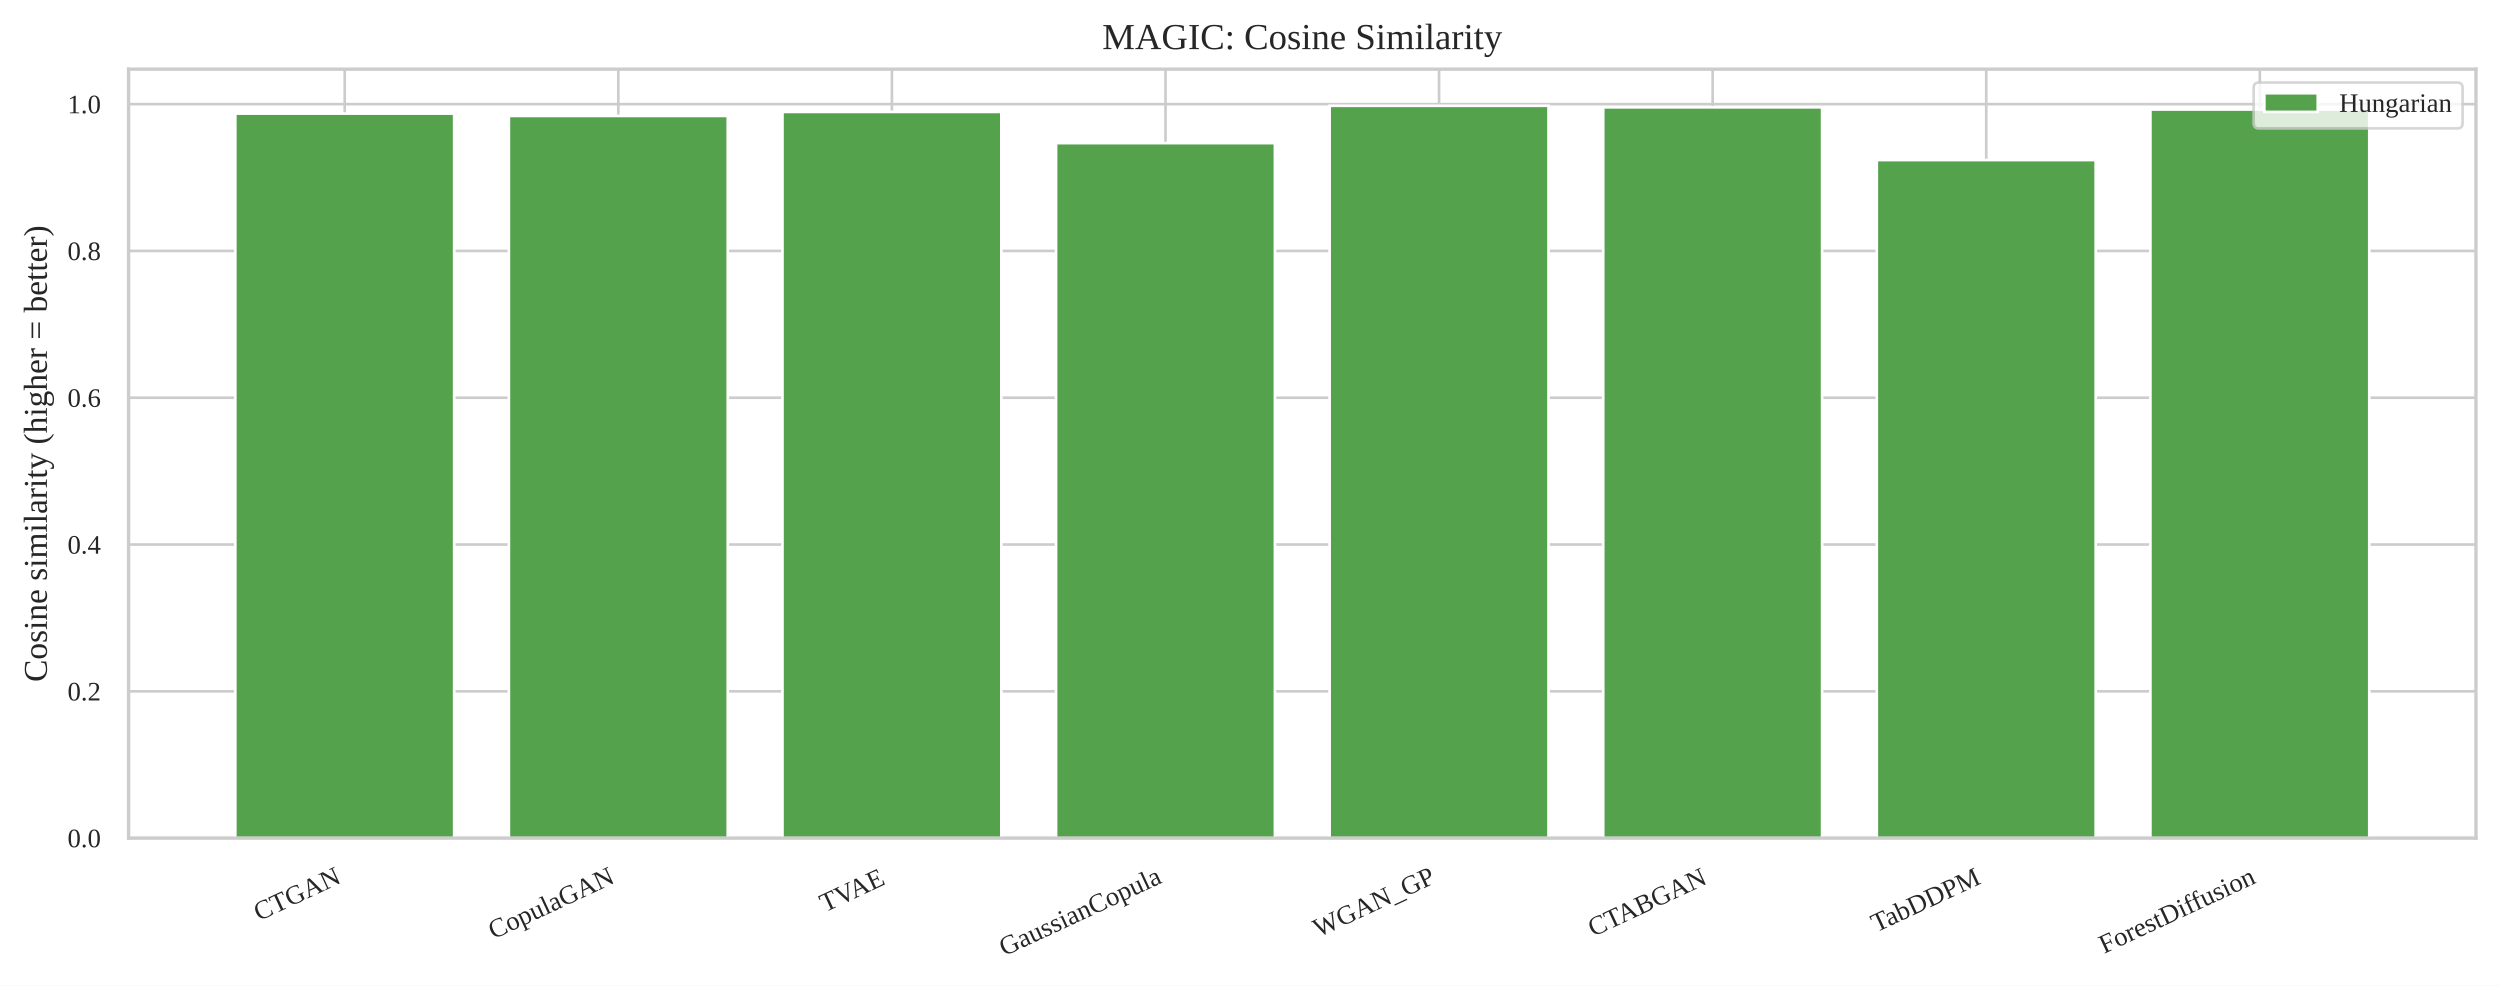
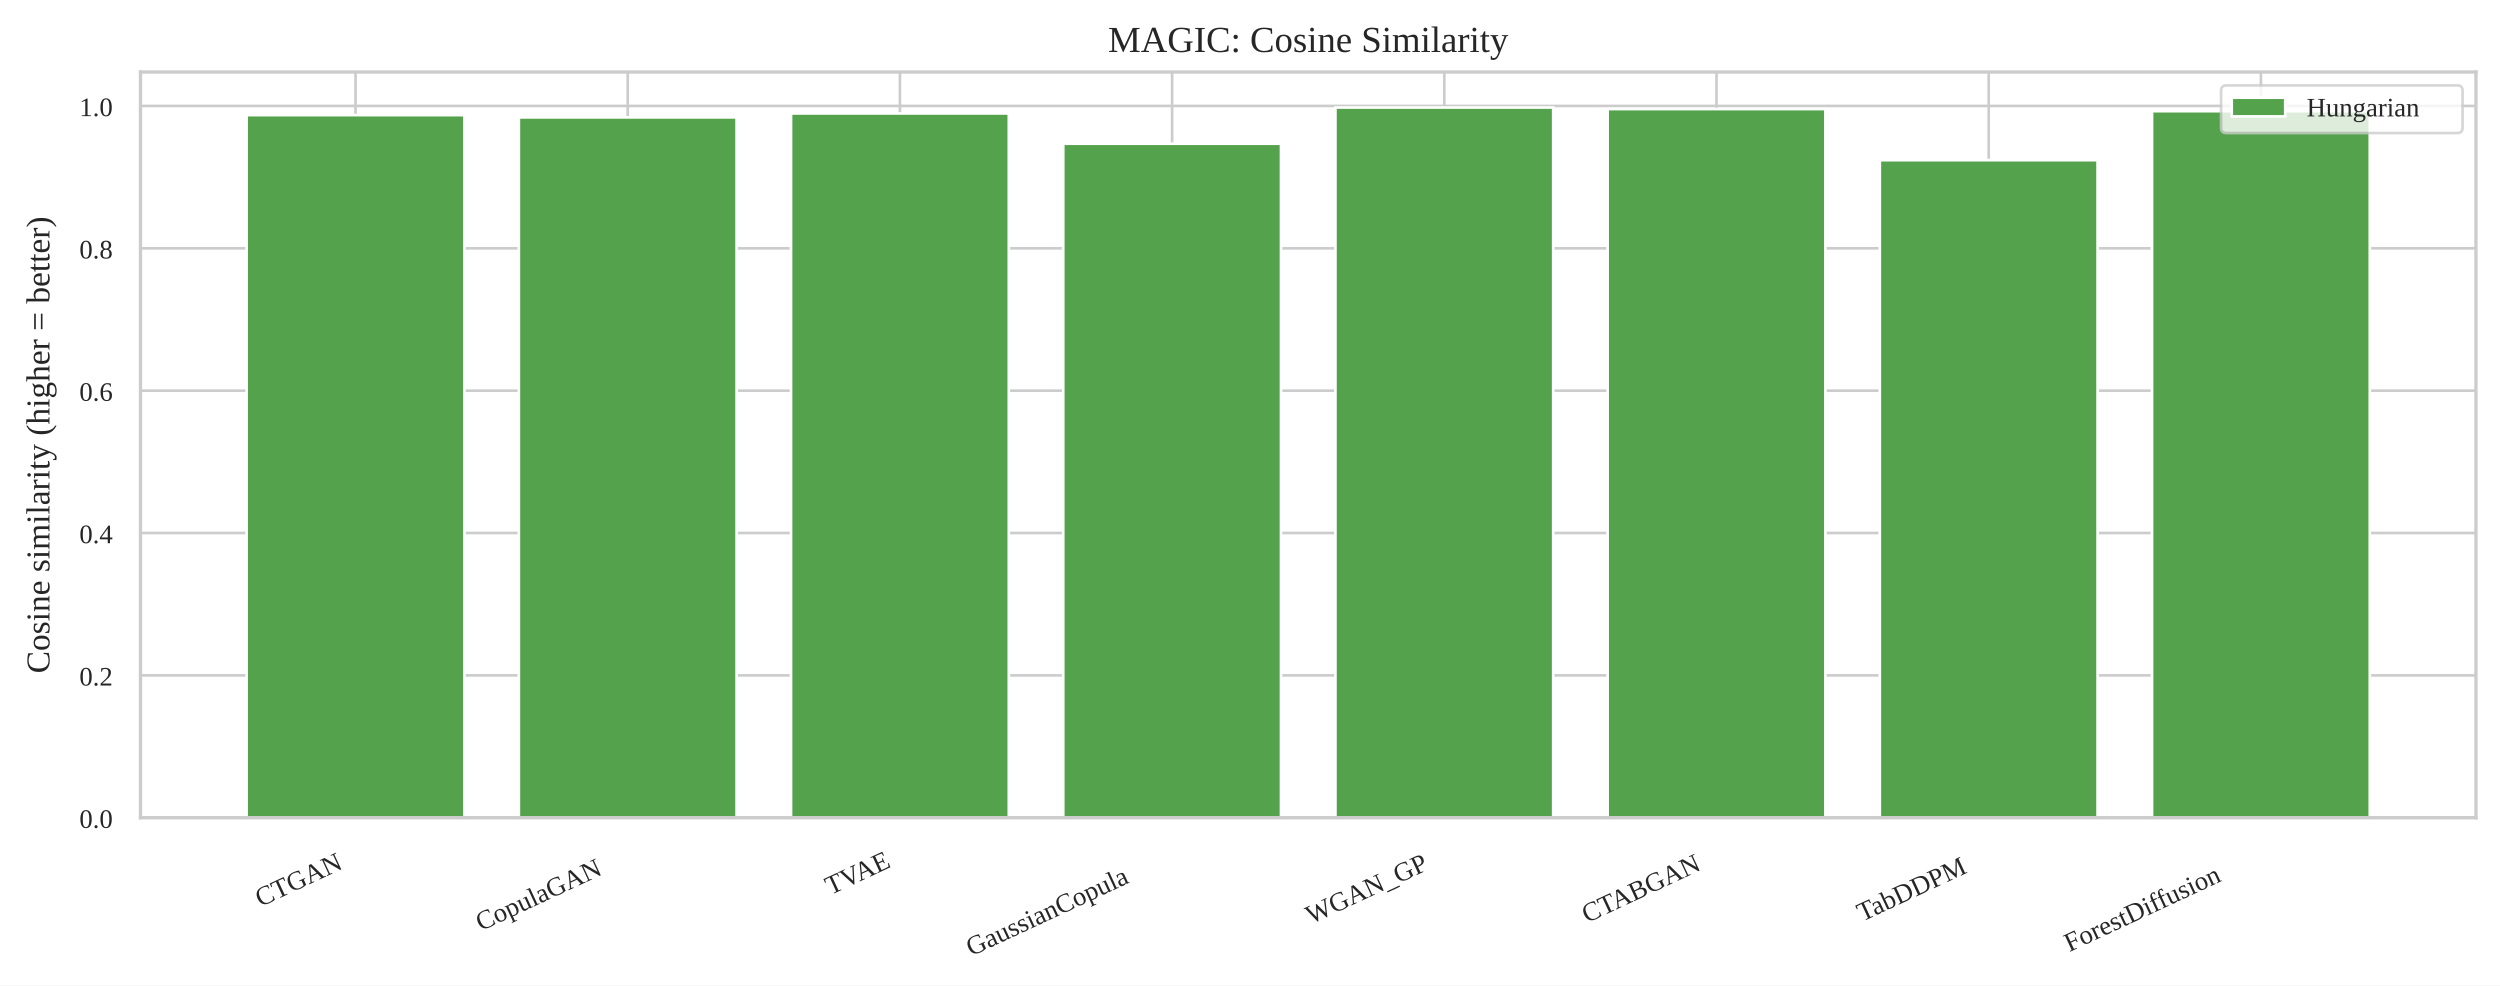
- <svg xmlns="http://www.w3.org/2000/svg" width="748.632pt" height="295.169pt" viewBox="0 0 748.632 295.169" version="1.1">
+ <svg xmlns="http://www.w3.org/2000/svg" width="748.16pt" height="294.938pt" viewBox="0 0 748.16 294.938" version="1.1">
  <defs>
    <style type="text/css">*{stroke-linejoin: round; stroke-linecap: butt}</style>
  </defs>
  <g id="figure_1">
    <g id="patch_1">
-       <path d="M 0 295.169  L 748.632 295.169  L 748.632 0  L 0 0  z " style="fill: #ffffff" />
+       <path d="M 0 294.938  L 748.16 294.938  L 748.16 0  L 0 0  z " style="fill: #ffffff" />
    </g>
    <g id="axes_1">
      <g id="patch_2">
-         <path d="M 38.509 250.981  L 741.432 250.981  L 741.432 20.713  L 38.509 20.713  z " style="fill: #ffffff" />
+         <path d="M 42.043 244.721  L 740.96 244.721  L 740.96 21.558  L 42.043 21.558  z " style="fill: #ffffff" />
      </g>
      <g id="matplotlib.axis_1">
        <g id="xtick_1">
          <g id="line2d_1">
-             <path d="M 103.231 250.981  L 103.231 20.713  " clip-path="url(#p5e3a02d2c4)" style="fill: none; stroke: #cccccc; stroke-width: 0.8; stroke-linecap: round" />
+             <path d="M 106.395 244.721  L 106.395 21.558  " clip-path="url(#p81566ec9c5)" style="fill: none; stroke: #cccccc; stroke-width: 0.8; stroke-linecap: round" />
          </g>
          <g id="text_1">
-             <text style="font-size: 8px; font-family: 'Times New Roman', 'Times', 'Nimbus Roman', 'Liberation Serif', 'DejaVu Serif', serif; fill: #262626" transform="translate(77.52583 275.8766) rotate(-25)">CTGAN</text>
+             <text style="font-size: 8px; font-family: 'Times New Roman', 'Times', 'Nimbus Roman', 'Liberation Serif', 'DejaVu Serif', serif; fill: #262626" transform="translate(77.93539 271.4731) rotate(-25)">CTGAN</text>
          </g>
        </g>
        <g id="xtick_2">
          <g id="line2d_2">
-             <path d="M 185.156 250.981  L 185.156 20.713  " clip-path="url(#p5e3a02d2c4)" style="fill: none; stroke: #cccccc; stroke-width: 0.8; stroke-linecap: round" />
+             <path d="M 187.854 244.721  L 187.854 21.558  " clip-path="url(#p81566ec9c5)" style="fill: none; stroke: #cccccc; stroke-width: 0.8; stroke-linecap: round" />
          </g>
          <g id="text_2">
-             <text style="font-size: 8px; font-family: 'Times New Roman', 'Times', 'Nimbus Roman', 'Liberation Serif', 'DejaVu Serif', serif; fill: #262626" transform="translate(147.7703 281.3236) rotate(-25)">CopulaGAN</text>
+             <text style="font-size: 8px; font-family: 'Times New Roman', 'Times', 'Nimbus Roman', 'Liberation Serif', 'DejaVu Serif', serif; fill: #262626" transform="translate(143.9123 278.6924) rotate(-25)">CopulaGAN</text>
          </g>
        </g>
        <g id="xtick_3">
          <g id="line2d_3">
-             <path d="M 267.082 250.981  L 267.082 20.713  " clip-path="url(#p5e3a02d2c4)" style="fill: none; stroke: #cccccc; stroke-width: 0.8; stroke-linecap: round" />
+             <path d="M 269.313 244.721  L 269.313 21.558  " clip-path="url(#p81566ec9c5)" style="fill: none; stroke: #cccccc; stroke-width: 0.8; stroke-linecap: round" />
          </g>
          <g id="text_3">
-             <text style="font-size: 8px; font-family: 'Times New Roman', 'Times', 'Nimbus Roman', 'Liberation Serif', 'DejaVu Serif', serif; fill: #262626" transform="translate(247.0189 273.2458) rotate(-25)">TVAE</text>
+             <text style="font-size: 8px; font-family: 'Times New Roman', 'Times', 'Nimbus Roman', 'Liberation Serif', 'DejaVu Serif', serif; fill: #262626" transform="translate(248.4979 267.9083) rotate(-25)">TVAE</text>
          </g>
        </g>
        <g id="xtick_4">
          <g id="line2d_4">
-             <path d="M 349.008 250.981  L 349.008 20.713  " clip-path="url(#p5e3a02d2c4)" style="fill: none; stroke: #cccccc; stroke-width: 0.8; stroke-linecap: round" />
+             <path d="M 350.772 244.721  L 350.772 21.558  " clip-path="url(#p81566ec9c5)" style="fill: none; stroke: #cccccc; stroke-width: 0.8; stroke-linecap: round" />
          </g>
          <g id="text_4">
-             <text style="font-size: 8px; font-family: 'Times New Roman', 'Times', 'Nimbus Roman', 'Liberation Serif', 'DejaVu Serif', serif; fill: #262626" transform="translate(300.7448 286.3956) rotate(-25)">GaussianCopula</text>
+             <text style="font-size: 8px; font-family: 'Times New Roman', 'Times', 'Nimbus Roman', 'Liberation Serif', 'DejaVu Serif', serif; fill: #262626" transform="translate(290.6649 286.2304) rotate(-25)">GaussianCopula</text>
          </g>
        </g>
        <g id="xtick_5">
          <g id="line2d_5">
-             <path d="M 430.933 250.981  L 430.933 20.713  " clip-path="url(#p5e3a02d2c4)" style="fill: none; stroke: #cccccc; stroke-width: 0.8; stroke-linecap: round" />
+             <path d="M 432.231 244.721  L 432.231 21.558  " clip-path="url(#p81566ec9c5)" style="fill: none; stroke: #cccccc; stroke-width: 0.8; stroke-linecap: round" />
          </g>
          <g id="text_5">
-             <text style="font-size: 8px; font-family: 'Times New Roman', 'Times', 'Nimbus Roman', 'Liberation Serif', 'DejaVu Serif', serif; fill: #262626" transform="translate(394.7584 280.7589) rotate(-25)">WGAN_GP</text>
+             <text style="font-size: 8px; font-family: 'Times New Roman', 'Times', 'Nimbus Roman', 'Liberation Serif', 'DejaVu Serif', serif; fill: #262626" transform="translate(392.3129 276.6441) rotate(-25)">WGAN_GP</text>
          </g>
        </g>
        <g id="xtick_6">
          <g id="line2d_6">
-             <path d="M 512.859 250.981  L 512.859 20.713  " clip-path="url(#p5e3a02d2c4)" style="fill: none; stroke: #cccccc; stroke-width: 0.8; stroke-linecap: round" />
+             <path d="M 513.69 244.721  L 513.69 21.558  " clip-path="url(#p81566ec9c5)" style="fill: none; stroke: #cccccc; stroke-width: 0.8; stroke-linecap: round" />
          </g>
          <g id="text_6">
-             <text style="font-size: 8px; font-family: 'Times New Roman', 'Times', 'Nimbus Roman', 'Liberation Serif', 'DejaVu Serif', serif; fill: #262626" transform="translate(477.0828 280.5729) rotate(-25)">CTABGAN</text>
+             <text style="font-size: 8px; font-family: 'Times New Roman', 'Times', 'Nimbus Roman', 'Liberation Serif', 'DejaVu Serif', serif; fill: #262626" transform="translate(474.9285 276.2766) rotate(-25)">CTABGAN</text>
          </g>
        </g>
        <g id="xtick_7">
          <g id="line2d_7">
-             <path d="M 594.785 250.981  L 594.785 20.713  " clip-path="url(#p5e3a02d2c4)" style="fill: none; stroke: #cccccc; stroke-width: 0.8; stroke-linecap: round" />
+             <path d="M 595.149 244.721  L 595.149 21.558  " clip-path="url(#p81566ec9c5)" style="fill: none; stroke: #cccccc; stroke-width: 0.8; stroke-linecap: round" />
          </g>
          <g id="text_7">
-             <text style="font-size: 8px; font-family: 'Times New Roman', 'Times', 'Nimbus Roman', 'Liberation Serif', 'DejaVu Serif', serif; fill: #262626" transform="translate(561.8294 279.2575) rotate(-25)">TabDDPM</text>
+             <text style="font-size: 8px; font-family: 'Times New Roman', 'Times', 'Nimbus Roman', 'Liberation Serif', 'DejaVu Serif', serif; fill: #262626" transform="translate(557.2789 275.8609) rotate(-25)">TabDDPM</text>
          </g>
        </g>
        <g id="xtick_8">
          <g id="line2d_8">
-             <path d="M 676.71 250.981  L 676.71 20.713  " clip-path="url(#p5e3a02d2c4)" style="fill: none; stroke: #cccccc; stroke-width: 0.8; stroke-linecap: round" />
+             <path d="M 676.607 244.721  L 676.607 21.558  " clip-path="url(#p81566ec9c5)" style="fill: none; stroke: #cccccc; stroke-width: 0.8; stroke-linecap: round" />
          </g>
          <g id="text_8">
-             <text style="font-size: 8px; font-family: 'Times New Roman', 'Times', 'Nimbus Roman', 'Liberation Serif', 'DejaVu Serif', serif; fill: #262626" transform="translate(630.0596 285.6438) rotate(-25)">ForestDiffusion</text>
+             <text style="font-size: 8px; font-family: 'Times New Roman', 'Times', 'Nimbus Roman', 'Liberation Serif', 'DejaVu Serif', serif; fill: #262626" transform="translate(619.2726 284.9377) rotate(-25)">ForestDiffusion</text>
          </g>
        </g>
      </g>
      <g id="matplotlib.axis_2">
        <g id="ytick_1">
          <g id="line2d_9">
-             <path d="M 38.509 250.981  L 741.432 250.981  " clip-path="url(#p5e3a02d2c4)" style="fill: none; stroke: #cccccc; stroke-width: 0.8; stroke-linecap: round" />
+             <path d="M 42.043 244.721  L 740.96 244.721  " clip-path="url(#p81566ec9c5)" style="fill: none; stroke: #cccccc; stroke-width: 0.8; stroke-linecap: round" />
          </g>
          <g id="text_9">
-             <text style="font-size: 8px; font-family: 'Times New Roman', 'Times', 'Nimbus Roman', 'Liberation Serif', 'DejaVu Serif', serif; text-anchor: end; fill: #262626" x="30.209" y="253.712" transform="rotate(-0 30.20938 253.7124)">0.0</text>
+             <text style="font-size: 8px; font-family: 'Times New Roman', 'Times', 'Nimbus Roman', 'Liberation Serif', 'DejaVu Serif', serif; text-anchor: end; fill: #262626" x="33.743" y="247.76" transform="rotate(-0 33.74281 247.76)">0.0</text>
          </g>
        </g>
        <g id="ytick_2">
          <g id="line2d_10">
-             <path d="M 38.509 207.022  L 741.432 207.022  " clip-path="url(#p5e3a02d2c4)" style="fill: none; stroke: #cccccc; stroke-width: 0.8; stroke-linecap: round" />
+             <path d="M 42.043 202.119  L 740.96 202.119  " clip-path="url(#p81566ec9c5)" style="fill: none; stroke: #cccccc; stroke-width: 0.8; stroke-linecap: round" />
          </g>
          <g id="text_10">
-             <text style="font-size: 8px; font-family: 'Times New Roman', 'Times', 'Nimbus Roman', 'Liberation Serif', 'DejaVu Serif', serif; text-anchor: end; fill: #262626" x="30.209" y="209.754" transform="rotate(-0 30.20938 209.7539)">0.2</text>
+             <text style="font-size: 8px; font-family: 'Times New Roman', 'Times', 'Nimbus Roman', 'Liberation Serif', 'DejaVu Serif', serif; text-anchor: end; fill: #262626" x="33.743" y="205.158" transform="rotate(-0 33.74281 205.1579)">0.2</text>
          </g>
        </g>
        <g id="ytick_3">
          <g id="line2d_11">
-             <path d="M 38.509 163.063  L 741.432 163.063  " clip-path="url(#p5e3a02d2c4)" style="fill: none; stroke: #cccccc; stroke-width: 0.8; stroke-linecap: round" />
+             <path d="M 42.043 159.516  L 740.96 159.516  " clip-path="url(#p81566ec9c5)" style="fill: none; stroke: #cccccc; stroke-width: 0.8; stroke-linecap: round" />
          </g>
          <g id="text_11">
-             <text style="font-size: 8px; font-family: 'Times New Roman', 'Times', 'Nimbus Roman', 'Liberation Serif', 'DejaVu Serif', serif; text-anchor: end; fill: #262626" x="30.209" y="165.795" transform="rotate(-0 30.20938 165.7954)">0.4</text>
+             <text style="font-size: 8px; font-family: 'Times New Roman', 'Times', 'Nimbus Roman', 'Liberation Serif', 'DejaVu Serif', serif; text-anchor: end; fill: #262626" x="33.743" y="162.556" transform="rotate(-0 33.74281 162.5559)">0.4</text>
          </g>
        </g>
        <g id="ytick_4">
          <g id="line2d_12">
-             <path d="M 38.509 119.105  L 741.432 119.105  " clip-path="url(#p5e3a02d2c4)" style="fill: none; stroke: #cccccc; stroke-width: 0.8; stroke-linecap: round" />
+             <path d="M 42.043 116.914  L 740.96 116.914  " clip-path="url(#p81566ec9c5)" style="fill: none; stroke: #cccccc; stroke-width: 0.8; stroke-linecap: round" />
          </g>
          <g id="text_12">
-             <text style="font-size: 8px; font-family: 'Times New Roman', 'Times', 'Nimbus Roman', 'Liberation Serif', 'DejaVu Serif', serif; text-anchor: end; fill: #262626" x="30.209" y="121.837" transform="rotate(-0 30.20938 121.8368)">0.6</text>
+             <text style="font-size: 8px; font-family: 'Times New Roman', 'Times', 'Nimbus Roman', 'Liberation Serif', 'DejaVu Serif', serif; text-anchor: end; fill: #262626" x="33.743" y="119.954" transform="rotate(-0 33.74281 119.9538)">0.6</text>
          </g>
        </g>
        <g id="ytick_5">
          <g id="line2d_13">
-             <path d="M 38.509 75.146  L 741.432 75.146  " clip-path="url(#p5e3a02d2c4)" style="fill: none; stroke: #cccccc; stroke-width: 0.8; stroke-linecap: round" />
+             <path d="M 42.043 74.312  L 740.96 74.312  " clip-path="url(#p81566ec9c5)" style="fill: none; stroke: #cccccc; stroke-width: 0.8; stroke-linecap: round" />
          </g>
          <g id="text_13">
-             <text style="font-size: 8px; font-family: 'Times New Roman', 'Times', 'Nimbus Roman', 'Liberation Serif', 'DejaVu Serif', serif; text-anchor: end; fill: #262626" x="30.209" y="77.878" transform="rotate(-0 30.20938 77.87829)">0.8</text>
+             <text style="font-size: 8px; font-family: 'Times New Roman', 'Times', 'Nimbus Roman', 'Liberation Serif', 'DejaVu Serif', serif; text-anchor: end; fill: #262626" x="33.743" y="77.352" transform="rotate(-0 33.74281 77.35171)">0.8</text>
          </g>
        </g>
        <g id="ytick_6">
          <g id="line2d_14">
-             <path d="M 38.509 31.188  L 741.432 31.188  " clip-path="url(#p5e3a02d2c4)" style="fill: none; stroke: #cccccc; stroke-width: 0.8; stroke-linecap: round" />
+             <path d="M 42.043 31.71  L 740.96 31.71  " clip-path="url(#p81566ec9c5)" style="fill: none; stroke: #cccccc; stroke-width: 0.8; stroke-linecap: round" />
          </g>
          <g id="text_14">
-             <text style="font-size: 8px; font-family: 'Times New Roman', 'Times', 'Nimbus Roman', 'Liberation Serif', 'DejaVu Serif', serif; text-anchor: end; fill: #262626" x="30.209" y="33.92" transform="rotate(-0 30.20938 33.91975)">1.0</text>
+             <text style="font-size: 8px; font-family: 'Times New Roman', 'Times', 'Nimbus Roman', 'Liberation Serif', 'DejaVu Serif', serif; text-anchor: end; fill: #262626" x="33.743" y="34.75" transform="rotate(-0 33.74281 34.74963)">1.0</text>
          </g>
        </g>
        <g id="text_15">
-           <text style="font-size: 10px; font-family: 'Times New Roman', 'Times', 'Nimbus Roman', 'Liberation Serif', 'DejaVu Serif', serif; text-anchor: middle; fill: #262626" x="14.03" y="135.847" transform="rotate(-90 14.02969 135.8466)">Cosine similarity (higher = better)</text>
+           <text style="font-size: 10px; font-family: 'Times New Roman', 'Times', 'Nimbus Roman', 'Liberation Serif', 'DejaVu Serif', serif; text-anchor: middle; fill: #262626" x="14.798" y="133.139" transform="rotate(-90 14.79844 133.1395)">Cosine similarity (higher = better)</text>
        </g>
      </g>
      <g id="patch_3">
-         <path d="M 70.46 250.981  L 136.001 250.981  L 136.001 34.02  L 70.46 34.02  z " clip-path="url(#p5e3a02d2c4)" style="fill: #54a24b; stroke: #ffffff; stroke-width: 0.8; stroke-linejoin: miter" />
+         <path d="M 73.812 244.721  L 138.979 244.721  L 138.979 34.455  L 73.812 34.455  z " clip-path="url(#p81566ec9c5)" style="fill: #54a24b; stroke: #ffffff; stroke-width: 0.8; stroke-linejoin: miter" />
      </g>
      <g id="patch_4">
-         <path d="M 152.386 250.981  L 217.927 250.981  L 217.927 34.723  L 152.386 34.723  z " clip-path="url(#p5e3a02d2c4)" style="fill: #54a24b; stroke: #ffffff; stroke-width: 0.8; stroke-linejoin: miter" />
+         <path d="M 155.271 244.721  L 220.438 244.721  L 220.438 35.136  L 155.271 35.136  z " clip-path="url(#p81566ec9c5)" style="fill: #54a24b; stroke: #ffffff; stroke-width: 0.8; stroke-linejoin: miter" />
      </g>
      <g id="patch_5">
-         <path d="M 234.312 250.981  L 299.852 250.981  L 299.852 33.51  L 234.312 33.51  z " clip-path="url(#p5e3a02d2c4)" style="fill: #54a24b; stroke: #ffffff; stroke-width: 0.8; stroke-linejoin: miter" />
+         <path d="M 236.73 244.721  L 301.897 244.721  L 301.897 33.961  L 236.73 33.961  z " clip-path="url(#p81566ec9c5)" style="fill: #54a24b; stroke: #ffffff; stroke-width: 0.8; stroke-linejoin: miter" />
      </g>
      <g id="patch_6">
-         <path d="M 316.237 250.981  L 381.778 250.981  L 381.778 42.856  L 316.237 42.856  z " clip-path="url(#p5e3a02d2c4)" style="fill: #54a24b; stroke: #ffffff; stroke-width: 0.8; stroke-linejoin: miter" />
+         <path d="M 318.188 244.721  L 383.356 244.721  L 383.356 43.018  L 318.188 43.018  z " clip-path="url(#p81566ec9c5)" style="fill: #54a24b; stroke: #ffffff; stroke-width: 0.8; stroke-linejoin: miter" />
      </g>
      <g id="patch_7">
-         <path d="M 398.163 250.981  L 463.704 250.981  L 463.704 31.678  L 398.163 31.678  z " clip-path="url(#p5e3a02d2c4)" style="fill: #54a24b; stroke: #ffffff; stroke-width: 0.8; stroke-linejoin: miter" />
+         <path d="M 399.647 244.721  L 464.814 244.721  L 464.814 32.185  L 399.647 32.185  z " clip-path="url(#p81566ec9c5)" style="fill: #54a24b; stroke: #ffffff; stroke-width: 0.8; stroke-linejoin: miter" />
      </g>
      <g id="patch_8">
-         <path d="M 480.089 250.981  L 545.629 250.981  L 545.629 32.146  L 480.089 32.146  z " clip-path="url(#p5e3a02d2c4)" style="fill: #54a24b; stroke: #ffffff; stroke-width: 0.8; stroke-linejoin: miter" />
+         <path d="M 481.106 244.721  L 546.273 244.721  L 546.273 32.639  L 481.106 32.639  z " clip-path="url(#p81566ec9c5)" style="fill: #54a24b; stroke: #ffffff; stroke-width: 0.8; stroke-linejoin: miter" />
      </g>
      <g id="patch_9">
-         <path d="M 562.014 250.981  L 627.555 250.981  L 627.555 47.928  L 562.014 47.928  z " clip-path="url(#p5e3a02d2c4)" style="fill: #54a24b; stroke: #ffffff; stroke-width: 0.8; stroke-linejoin: miter" />
+         <path d="M 562.565 244.721  L 627.732 244.721  L 627.732 47.933  L 562.565 47.933  z " clip-path="url(#p81566ec9c5)" style="fill: #54a24b; stroke: #ffffff; stroke-width: 0.8; stroke-linejoin: miter" />
      </g>
      <g id="patch_10">
-         <path d="M 643.94 250.981  L 709.481 250.981  L 709.481 32.806  L 643.94 32.806  z " clip-path="url(#p5e3a02d2c4)" style="fill: #54a24b; stroke: #ffffff; stroke-width: 0.8; stroke-linejoin: miter" />
+         <path d="M 644.024 244.721  L 709.191 244.721  L 709.191 33.278  L 644.024 33.278  z " clip-path="url(#p81566ec9c5)" style="fill: #54a24b; stroke: #ffffff; stroke-width: 0.8; stroke-linejoin: miter" />
      </g>
      <g id="patch_11">
-         <path d="M 38.509 250.981  L 38.509 20.713  " style="fill: none; stroke: #cccccc; stroke-linejoin: miter; stroke-linecap: square" />
+         <path d="M 42.043 244.721  L 42.043 21.558  " style="fill: none; stroke: #cccccc; stroke-linejoin: miter; stroke-linecap: square" />
      </g>
      <g id="patch_12">
-         <path d="M 741.432 250.981  L 741.432 20.713  " style="fill: none; stroke: #cccccc; stroke-linejoin: miter; stroke-linecap: square" />
+         <path d="M 740.96 244.721  L 740.96 21.558  " style="fill: none; stroke: #cccccc; stroke-linejoin: miter; stroke-linecap: square" />
      </g>
      <g id="patch_13">
-         <path d="M 38.509 250.981  L 741.432 250.981  " style="fill: none; stroke: #cccccc; stroke-linejoin: miter; stroke-linecap: square" />
+         <path d="M 42.043 244.721  L 740.96 244.721  " style="fill: none; stroke: #cccccc; stroke-linejoin: miter; stroke-linecap: square" />
      </g>
      <g id="patch_14">
-         <path d="M 38.509 20.713  L 741.432 20.713  " style="fill: none; stroke: #cccccc; stroke-linejoin: miter; stroke-linecap: square" />
+         <path d="M 42.043 21.558  L 740.96 21.558  " style="fill: none; stroke: #cccccc; stroke-linejoin: miter; stroke-linecap: square" />
      </g>
      <g id="text_16">
-         <text style="font-size: 11px; font-family: 'Times New Roman', 'Times', 'Nimbus Roman', 'Liberation Serif', 'DejaVu Serif', serif; text-anchor: middle; fill: #262626" x="389.97" y="14.713" transform="rotate(-0 389.9705 14.71266)">MAGIC: Cosine Similarity</text>
+         <text style="font-size: 11px; font-family: 'Times New Roman', 'Times', 'Nimbus Roman', 'Liberation Serif', 'DejaVu Serif', serif; text-anchor: middle; fill: #262626" x="391.501" y="15.558" transform="rotate(-0 391.5014 15.55828)">MAGIC: Cosine Similarity</text>
      </g>
      <g id="legend_1">
        <g id="patch_15">
-           <path d="M 676.463 38.456  L 735.832 38.456  Q 737.432 38.456 737.432 36.856  L 737.432 26.313  Q 737.432 24.713 735.832 24.713  L 676.463 24.713  Q 674.863 24.713 674.863 26.313  L 674.863 36.856  Q 674.863 38.456 676.463 38.456  z " style="fill: #ffffff; opacity: 0.8; stroke: #cccccc; stroke-width: 0.8; stroke-linejoin: miter" />
+           <path d="M 666.283 39.815  L 735.36 39.815  Q 736.96 39.815 736.96 38.215  L 736.96 27.158  Q 736.96 25.558 735.36 25.558  L 666.283 25.558  Q 664.683 25.558 664.683 27.158  L 664.683 38.215  Q 664.683 39.815 666.283 39.815  z " style="fill: #ffffff; opacity: 0.8; stroke: #cccccc; stroke-width: 0.8; stroke-linejoin: miter" />
        </g>
        <g id="patch_16">
-           <path d="M 678.063 33.513  L 694.063 33.513  L 694.063 27.913  L 678.063 27.913  z " style="fill: #54a24b; stroke: #ffffff; stroke-width: 0.8; stroke-linejoin: miter" />
+           <path d="M 667.883 34.837  L 683.883 34.837  L 683.883 29.237  L 667.883 29.237  z " style="fill: #54a24b; stroke: #ffffff; stroke-width: 0.8; stroke-linejoin: miter" />
        </g>
        <g id="text_17">
-           <text style="font-size: 8px; font-family: 'Times New Roman', 'Times', 'Nimbus Roman', 'Liberation Serif', 'DejaVu Serif', serif; text-anchor: start; fill: #262626" x="700.463" y="33.513" transform="rotate(-0 700.4628 33.51266)">Hungarian</text>
+           <text style="font-size: 8px; font-family: 'Times New Roman', 'Times', 'Nimbus Roman', 'Liberation Serif', 'DejaVu Serif', serif; text-anchor: start; fill: #262626" x="690.283" y="34.837" transform="rotate(-0 690.2825 34.83703)">Hungarian</text>
        </g>
      </g>
    </g>
  </g>
  <defs>
-     <clipPath id="p5e3a02d2c4">
-       <rect x="38.509" y="20.713" width="702.922" height="230.268" />
+     <clipPath id="p81566ec9c5">
+       <rect x="42.043" y="21.558" width="698.917" height="223.162" />
    </clipPath>
  </defs>
</svg>
